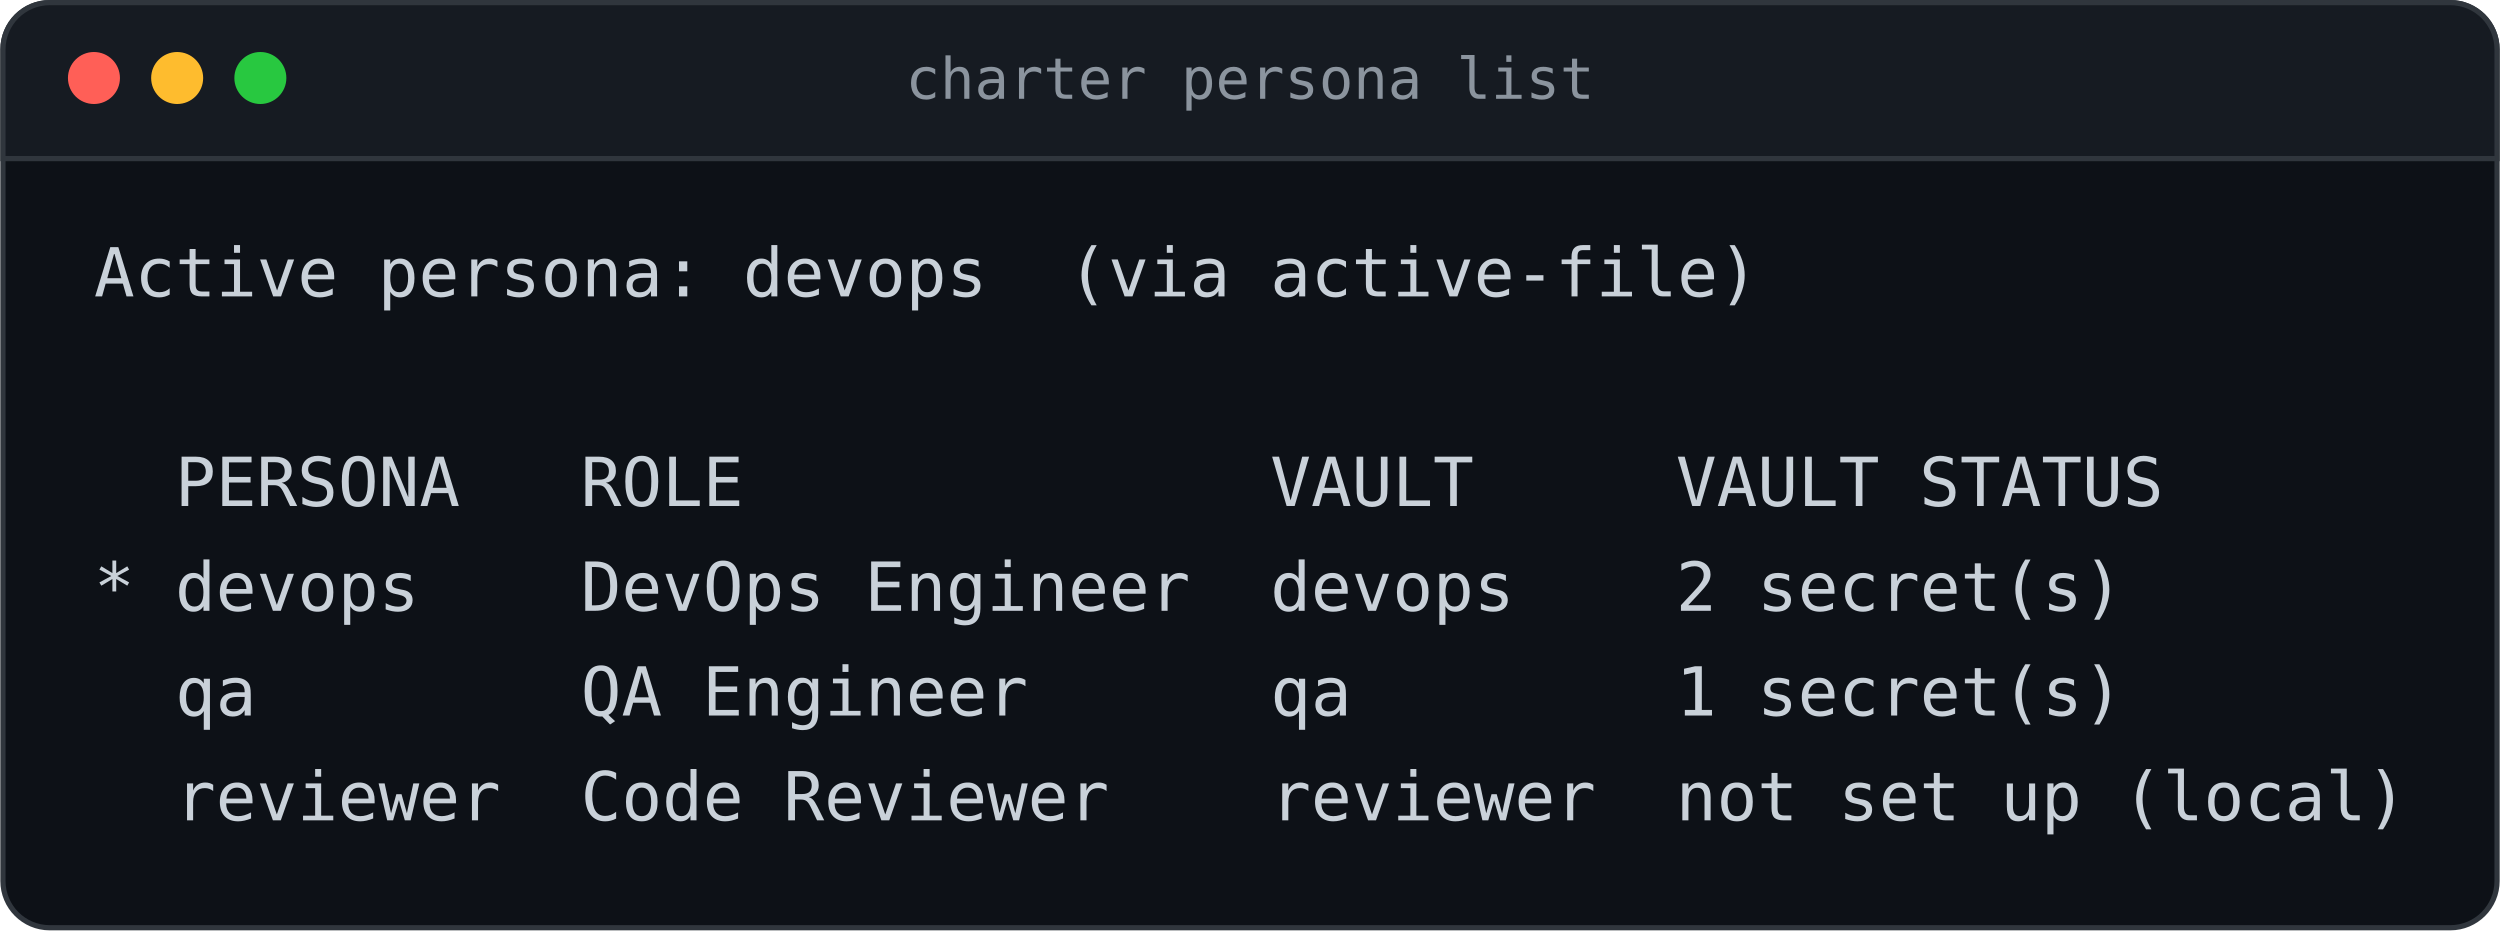
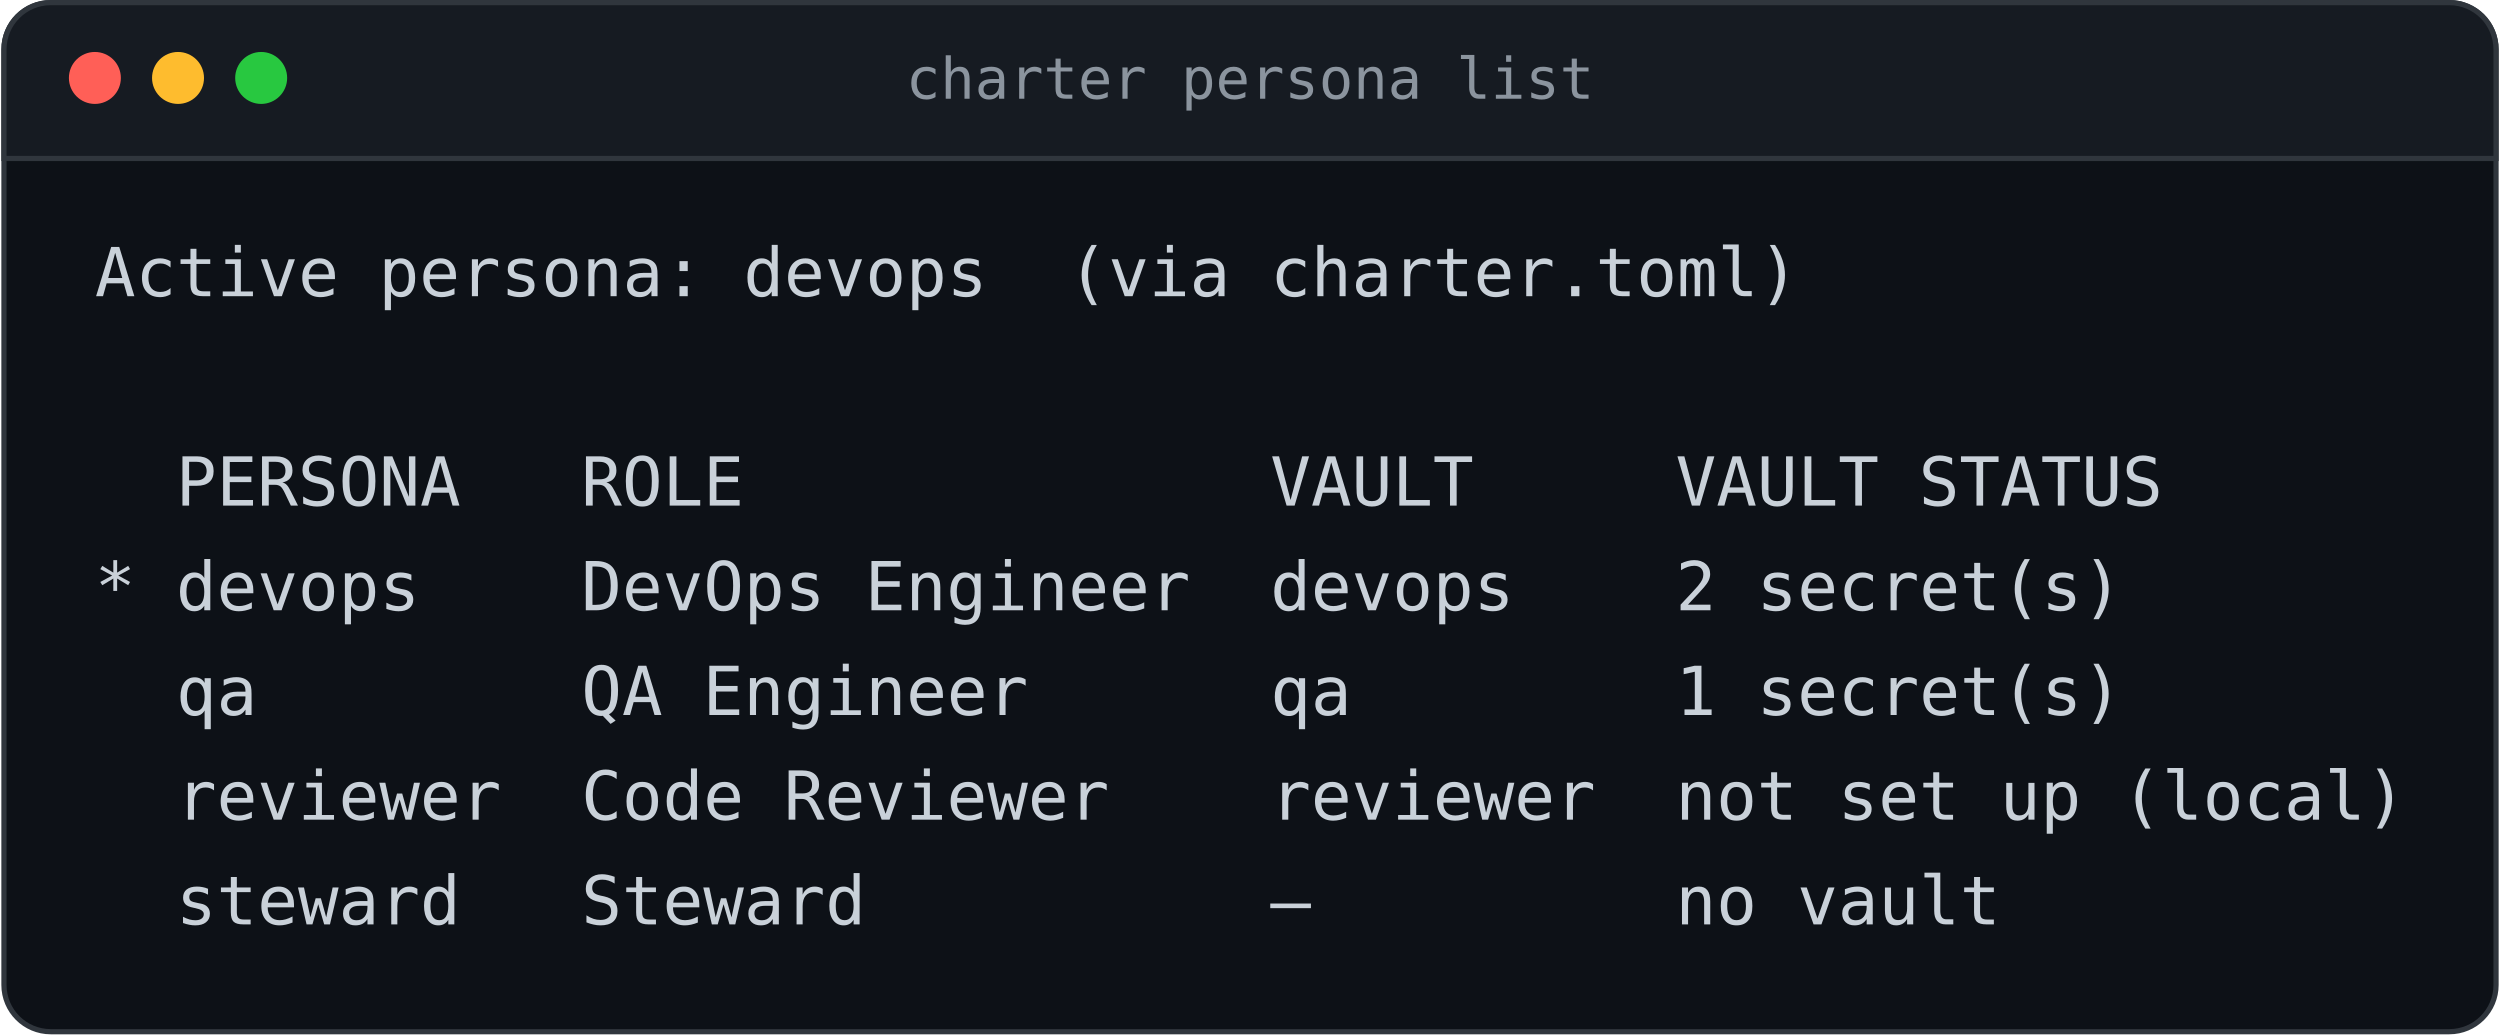
- <svg xmlns="http://www.w3.org/2000/svg" width="481" height="179" viewBox="0 0 480.60 178.90" role="img" aria-label="charter persona list">
-   <rect x="0.5" y="0.5" width="479.60" height="177.90" rx="9" fill="#0d1117" stroke="#30363d" />
+ <svg xmlns="http://www.w3.org/2000/svg" width="481" height="199" viewBox="0 0 480.60 199.05" role="img" aria-label="charter persona list">
+   <rect x="0.5" y="0.5" width="479.60" height="198.05" rx="9" fill="#0d1117" stroke="#30363d" />
  <path d="M0.5 9.5a9 9 0 0 1 9-9h461.60a9 9 0 0 1 9 9v21.00h-479.60z" fill="#161b22" stroke="#30363d" />
  <circle cx="18" cy="15.0" r="5" fill="#ff5f57" />
  <circle cx="34" cy="15.0" r="5" fill="#febc2e" />
  <circle cx="50" cy="15.0" r="5" fill="#28c840" />
  <text x="240.30" y="19.0" text-anchor="middle" font-family="ui-monospace, SFMono-Regular, 'SF Mono', Menlo, Consolas, 'DejaVu Sans Mono', monospace" font-size="11" fill="#8b949e">charter persona list</text>
  <g font-family="ui-monospace, SFMono-Regular, 'SF Mono', Menlo, Consolas, 'DejaVu Sans Mono', monospace" font-size="13.0">
    <text x="18.00 25.80 33.60 41.40 49.20 57.00" y="57.00" fill="#c9d1d9">Active</text>
    <text x="72.60 80.40 88.20 96.00 103.80 111.60 119.40 127.20" y="57.00" fill="#c9d1d9">persona:</text>
    <text x="142.80 150.60 158.40 166.20 174.00 181.80" y="57.00" fill="#c9d1d9">devops</text>
    <text x="205.20 213.00 220.80 228.60" y="57.00" fill="#c9d1d9">(via</text>
-     <text x="244.20 252.00 259.80 267.60 275.40 283.20 291.00 298.80 306.60 314.40 322.20 330.00" y="57.00" fill="#c9d1d9">active-file)</text>
+     <text x="244.20 252.00 259.80 267.60 275.40 283.20 291.00 298.80 306.60 314.40 322.20 330.00 337.80" y="57.00" fill="#c9d1d9">charter.toml)</text>
    <text x="33.60 41.40 49.20 57.00 64.80 72.60 80.40" y="97.30" fill="#c9d1d9">PERSONA</text>
    <text x="111.60 119.40 127.20 135.00" y="97.30" fill="#c9d1d9">ROLE</text>
    <text x="244.20 252.00 259.80 267.60 275.40" y="97.30" fill="#c9d1d9">VAULT</text>
    <text x="322.20 330.00 337.80 345.60 353.40" y="97.30" fill="#c9d1d9">VAULT</text>
    <text x="369.00 376.80 384.60 392.40 400.20 408.00" y="97.30" fill="#c9d1d9">STATUS</text>
    <text x="18.00" y="117.45" fill="#c9d1d9">*</text>
    <text x="33.60 41.40 49.20 57.00 64.80 72.60" y="117.45" fill="#c9d1d9">devops</text>
    <text x="111.60 119.40 127.20 135.00 142.80 150.60" y="117.45" fill="#c9d1d9">DevOps</text>
    <text x="166.20 174.00 181.80 189.60 197.40 205.20 213.00 220.80" y="117.45" fill="#c9d1d9">Engineer</text>
    <text x="244.20 252.00 259.80 267.60 275.40 283.20" y="117.45" fill="#c9d1d9">devops</text>
    <text x="322.20" y="117.45" fill="#c9d1d9">2</text>
    <text x="337.80 345.60 353.40 361.20 369.00 376.80 384.60 392.40 400.20" y="117.45" fill="#c9d1d9">secret(s)</text>
    <text x="33.60 41.40" y="137.60" fill="#c9d1d9">qa</text>
    <text x="111.60 119.40" y="137.60" fill="#c9d1d9">QA</text>
    <text x="135.00 142.80 150.60 158.40 166.20 174.00 181.80 189.60" y="137.60" fill="#c9d1d9">Engineer</text>
    <text x="244.20 252.00" y="137.60" fill="#c9d1d9">qa</text>
    <text x="322.20" y="137.60" fill="#c9d1d9">1</text>
    <text x="337.80 345.60 353.40 361.20 369.00 376.80 384.60 392.40 400.20" y="137.60" fill="#c9d1d9">secret(s)</text>
    <text x="33.60 41.40 49.20 57.00 64.80 72.60 80.40 88.20" y="157.75" fill="#c9d1d9">reviewer</text>
    <text x="111.60 119.40 127.20 135.00" y="157.75" fill="#c9d1d9">Code</text>
    <text x="150.60 158.40 166.20 174.00 181.80 189.60 197.40 205.20" y="157.75" fill="#c9d1d9">Reviewer</text>
    <text x="244.20 252.00 259.80 267.60 275.40 283.20 291.00 298.80" y="157.75" fill="#c9d1d9">reviewer</text>
    <text x="322.20 330.00 337.80" y="157.75" fill="#c9d1d9">not</text>
    <text x="353.40 361.20 369.00" y="157.75" fill="#c9d1d9">set</text>
    <text x="384.60 392.40" y="157.75" fill="#c9d1d9">up</text>
    <text x="408.00 415.80 423.60 431.40 439.20 447.00 454.80" y="157.75" fill="#c9d1d9">(local)</text>
+     <text x="33.60 41.40 49.20 57.00 64.80 72.60 80.40" y="177.90" fill="#c9d1d9">steward</text>
+     <text x="111.60 119.40 127.20 135.00 142.80 150.60 158.40" y="177.90" fill="#c9d1d9">Steward</text>
+     <text x="244.20" y="177.90" fill="#c9d1d9">—</text>
+     <text x="322.20 330.00" y="177.90" fill="#c9d1d9">no</text>
+     <text x="345.60 353.40 361.20 369.00 376.80" y="177.90" fill="#c9d1d9">vault</text>
  </g>
</svg>
